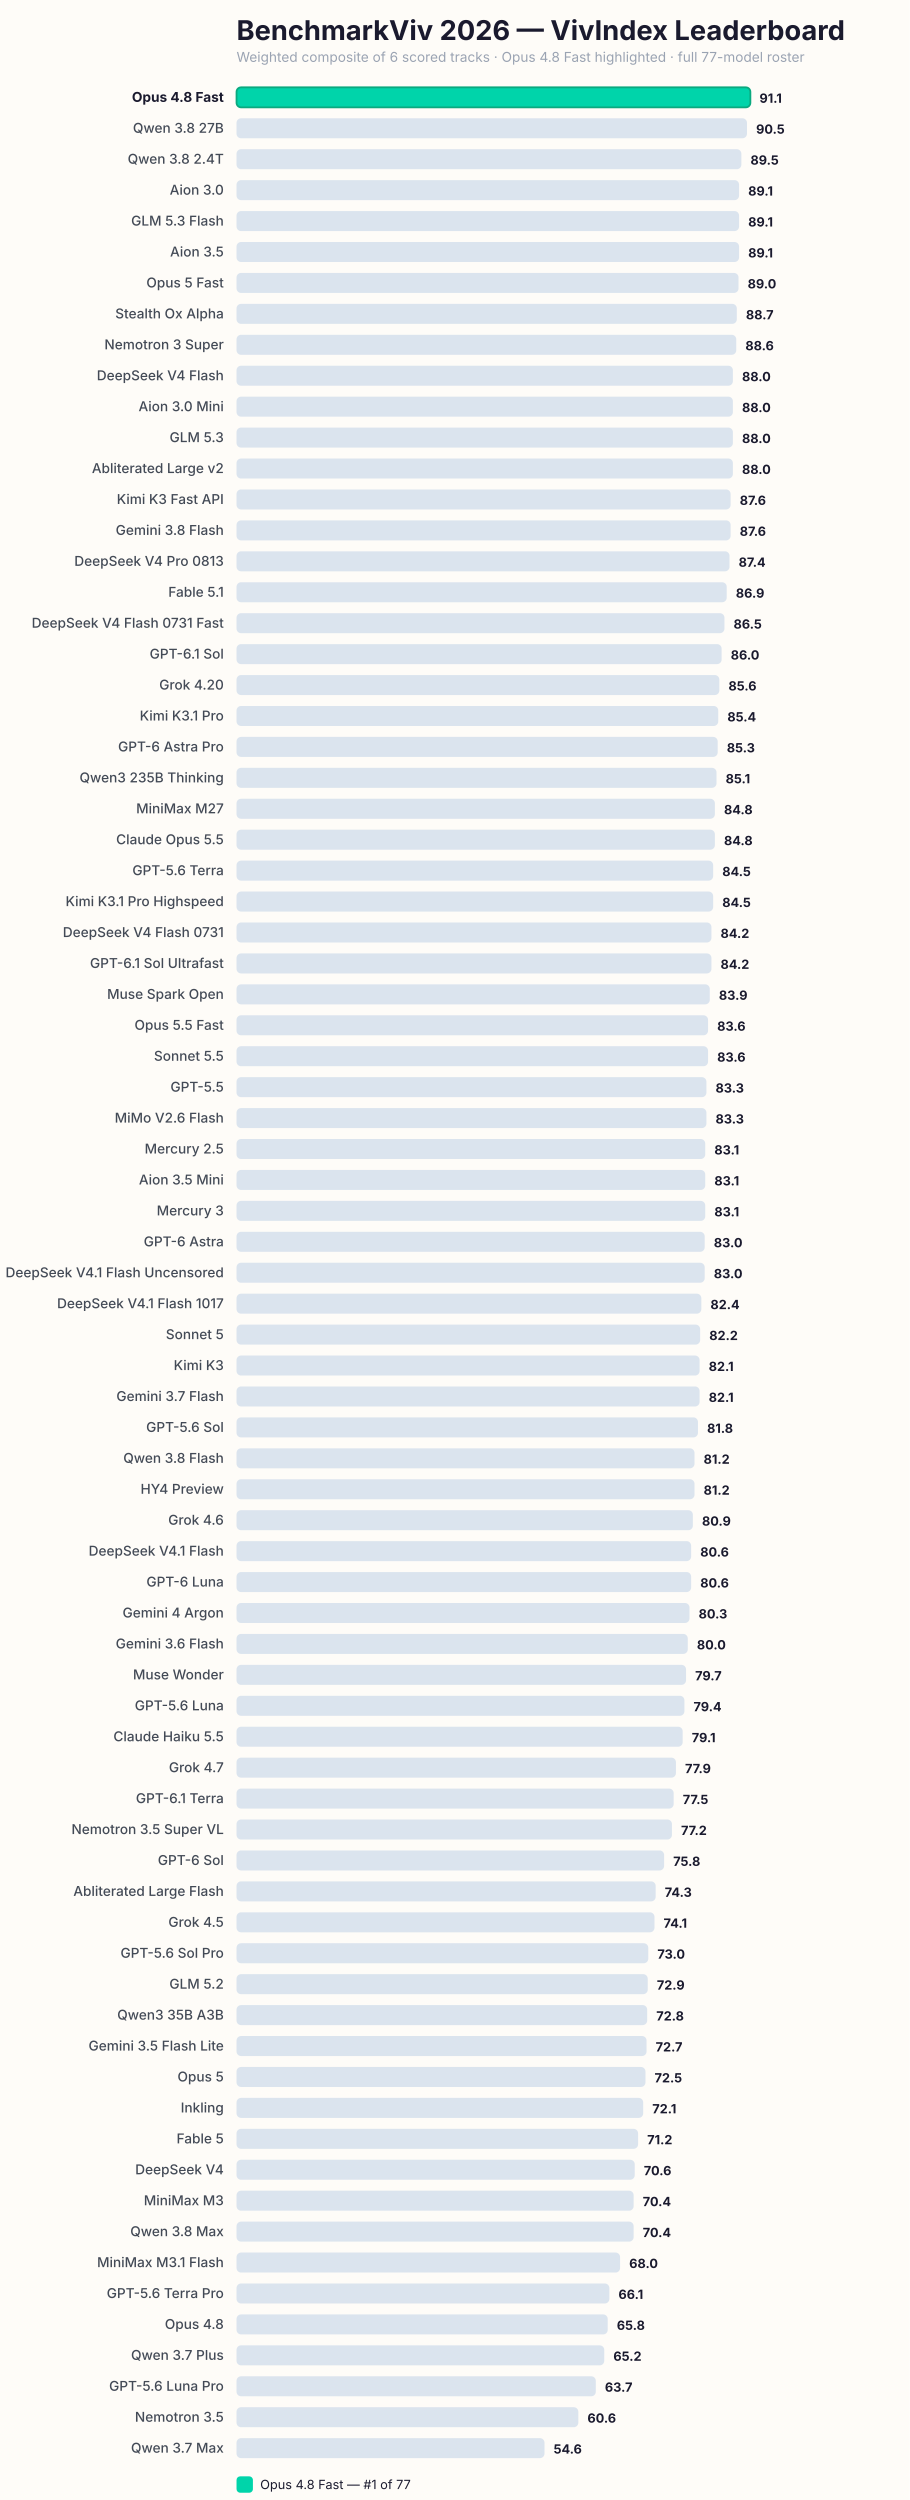
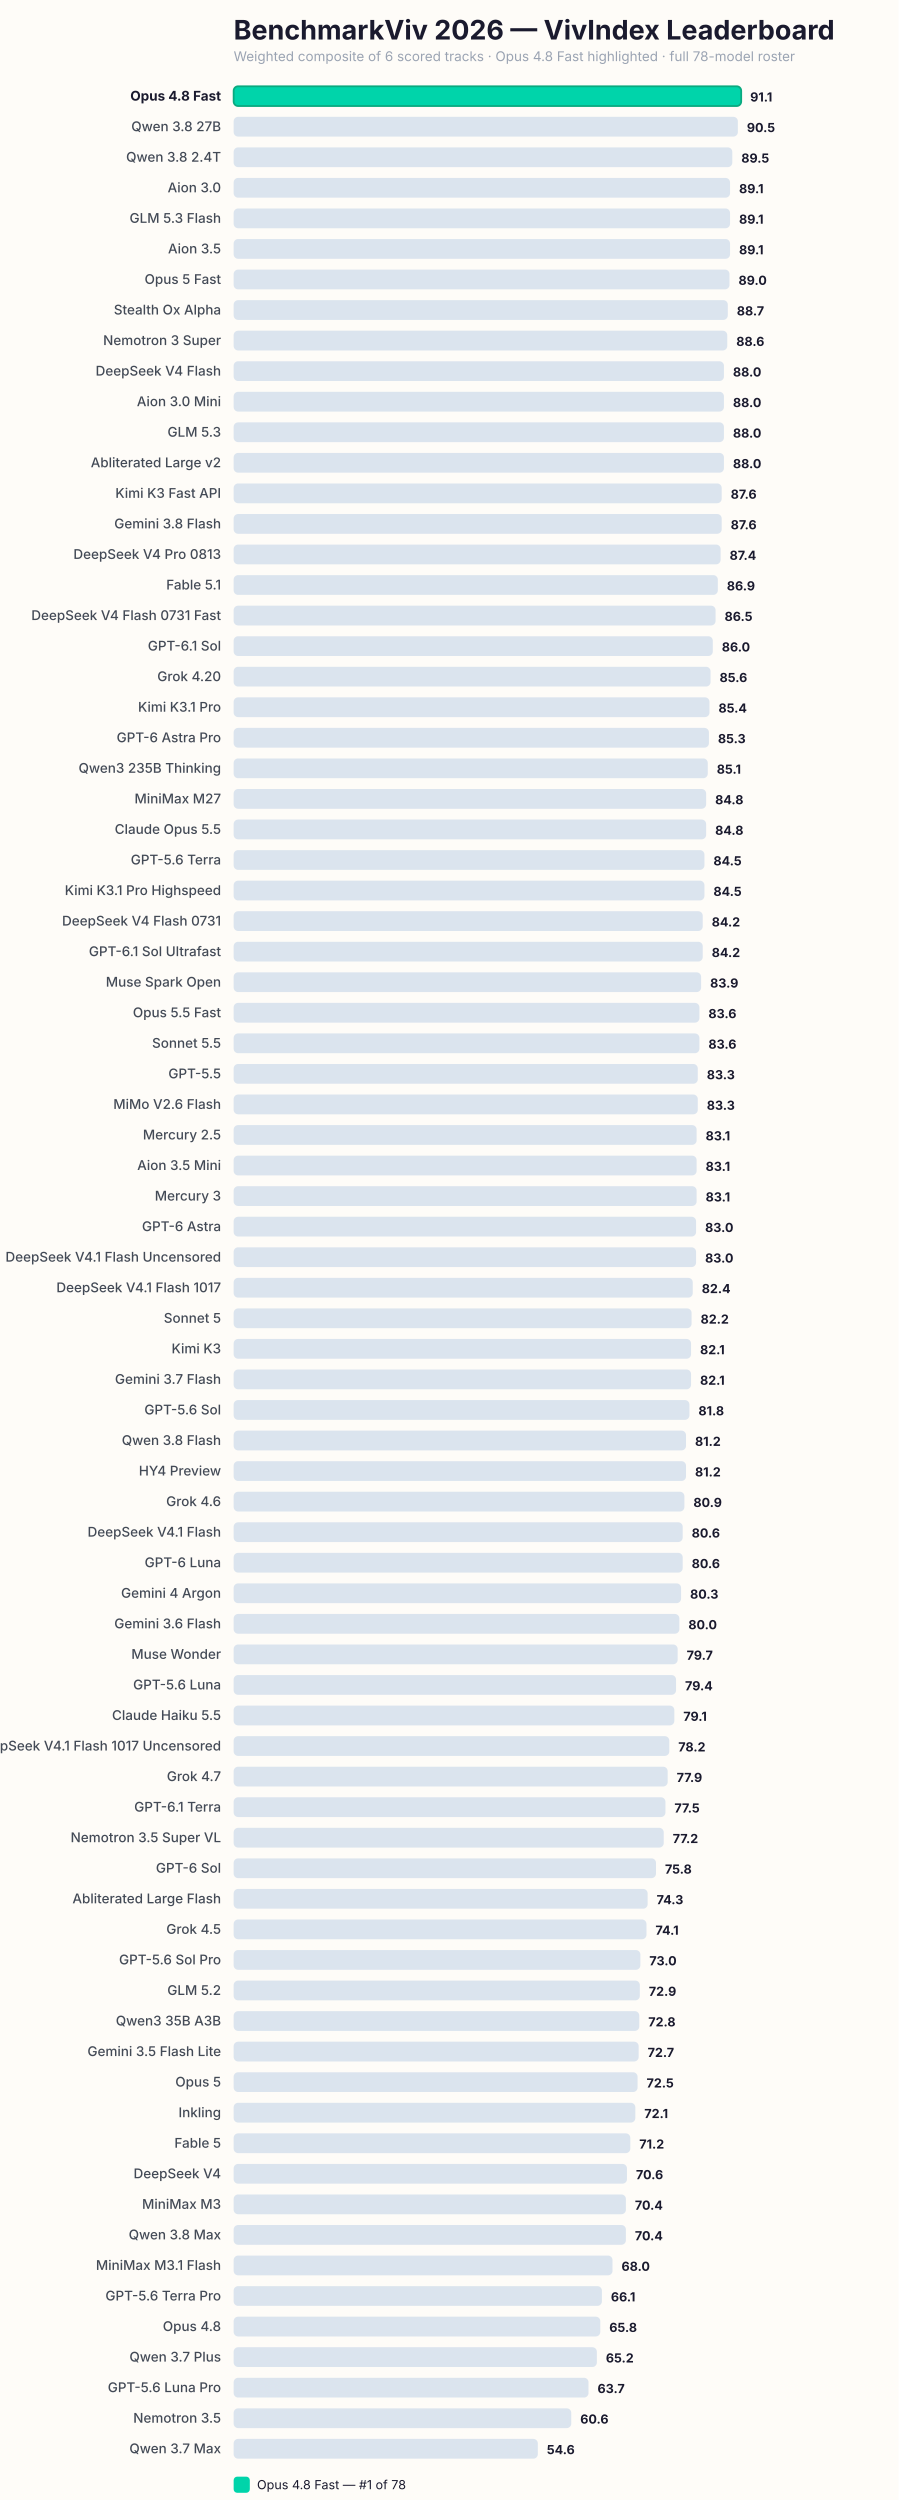
- <svg xmlns="http://www.w3.org/2000/svg" width="1000" height="2748" viewBox="0 0 1000 2748" font-family="Inter, system-ui, sans-serif">
-   <rect width="1000" height="2748" fill="#FEFCF8" />
+ <svg xmlns="http://www.w3.org/2000/svg" width="1000" height="2782" viewBox="0 0 1000 2782" font-family="Inter, system-ui, sans-serif">
+   <rect width="1000" height="2782" fill="#FEFCF8" />
  <text x="260" y="44" font-size="30" font-weight="700" fill="#1A1A2E">BenchmarkViv 2026 — VivIndex Leaderboard</text>
-   <text x="260" y="68" font-size="15" fill="#9aa3b2">Weighted composite of 6 scored tracks · Opus 4.8 Fast highlighted · full 77-model roster</text>
+   <text x="260" y="68" font-size="15" fill="#9aa3b2">Weighted composite of 6 scored tracks · Opus 4.8 Fast highlighted · full 78-model roster</text>
  <text x="246" y="112" text-anchor="end" font-size="15" font-weight="700" fill="#1A1A2E">Opus 4.8 Fast</text>
  <rect x="260" y="96" width="564.8" height="22" rx="5" fill="#00D4AA" stroke="#0aa97f" stroke-width="2" />
  <text x="834.8" y="113" font-size="14" font-weight="700" fill="#1A1A2E">91.1</text>
  <text x="246" y="146" text-anchor="end" font-size="15" font-weight="500" fill="#434a56">Qwen 3.8 27B</text>
  <rect x="260" y="130" width="561.1" height="22" rx="5" fill="#dbe4ee" stroke="#0aa97f" stroke-width="0" />
  <text x="831.1" y="147" font-size="14" font-weight="700" fill="#1A1A2E">90.5</text>
  <text x="246" y="180" text-anchor="end" font-size="15" font-weight="500" fill="#434a56">Qwen 3.8 2.4T</text>
  <rect x="260" y="164" width="554.9" height="22" rx="5" fill="#dbe4ee" stroke="#0aa97f" stroke-width="0" />
  <text x="824.9" y="181" font-size="14" font-weight="700" fill="#1A1A2E">89.5</text>
  <text x="246" y="214" text-anchor="end" font-size="15" font-weight="500" fill="#434a56">Aion 3.0</text>
  <rect x="260" y="198" width="552.4" height="22" rx="5" fill="#dbe4ee" stroke="#0aa97f" stroke-width="0" />
  <text x="822.4" y="215" font-size="14" font-weight="700" fill="#1A1A2E">89.1</text>
  <text x="246" y="248" text-anchor="end" font-size="15" font-weight="500" fill="#434a56">GLM 5.3 Flash</text>
  <rect x="260" y="232" width="552.4" height="22" rx="5" fill="#dbe4ee" stroke="#0aa97f" stroke-width="0" />
  <text x="822.4" y="249" font-size="14" font-weight="700" fill="#1A1A2E">89.1</text>
  <text x="246" y="282" text-anchor="end" font-size="15" font-weight="500" fill="#434a56">Aion 3.5</text>
  <rect x="260" y="266" width="552.4" height="22" rx="5" fill="#dbe4ee" stroke="#0aa97f" stroke-width="0" />
  <text x="822.4" y="283" font-size="14" font-weight="700" fill="#1A1A2E">89.1</text>
  <text x="246" y="316" text-anchor="end" font-size="15" font-weight="500" fill="#434a56">Opus 5 Fast</text>
  <rect x="260" y="300" width="551.8" height="22" rx="5" fill="#dbe4ee" stroke="#0aa97f" stroke-width="0" />
  <text x="821.8" y="317" font-size="14" font-weight="700" fill="#1A1A2E">89.0</text>
  <text x="246" y="350" text-anchor="end" font-size="15" font-weight="500" fill="#434a56">Stealth Ox Alpha</text>
  <rect x="260" y="334" width="549.9" height="22" rx="5" fill="#dbe4ee" stroke="#0aa97f" stroke-width="0" />
  <text x="819.9" y="351" font-size="14" font-weight="700" fill="#1A1A2E">88.7</text>
  <text x="246" y="384" text-anchor="end" font-size="15" font-weight="500" fill="#434a56">Nemotron 3 Super</text>
  <rect x="260" y="368" width="549.3" height="22" rx="5" fill="#dbe4ee" stroke="#0aa97f" stroke-width="0" />
  <text x="819.3" y="385" font-size="14" font-weight="700" fill="#1A1A2E">88.6</text>
  <text x="246" y="418" text-anchor="end" font-size="15" font-weight="500" fill="#434a56">DeepSeek V4 Flash</text>
  <rect x="260" y="402" width="545.6" height="22" rx="5" fill="#dbe4ee" stroke="#0aa97f" stroke-width="0" />
  <text x="815.6" y="419" font-size="14" font-weight="700" fill="#1A1A2E">88.0</text>
  <text x="246" y="452" text-anchor="end" font-size="15" font-weight="500" fill="#434a56">Aion 3.0 Mini</text>
  <rect x="260" y="436" width="545.6" height="22" rx="5" fill="#dbe4ee" stroke="#0aa97f" stroke-width="0" />
  <text x="815.6" y="453" font-size="14" font-weight="700" fill="#1A1A2E">88.0</text>
  <text x="246" y="486" text-anchor="end" font-size="15" font-weight="500" fill="#434a56">GLM 5.3</text>
  <rect x="260" y="470" width="545.6" height="22" rx="5" fill="#dbe4ee" stroke="#0aa97f" stroke-width="0" />
  <text x="815.6" y="487" font-size="14" font-weight="700" fill="#1A1A2E">88.0</text>
  <text x="246" y="520" text-anchor="end" font-size="15" font-weight="500" fill="#434a56">Abliterated Large v2</text>
  <rect x="260" y="504" width="545.6" height="22" rx="5" fill="#dbe4ee" stroke="#0aa97f" stroke-width="0" />
  <text x="815.6" y="521" font-size="14" font-weight="700" fill="#1A1A2E">88.0</text>
  <text x="246" y="554" text-anchor="end" font-size="15" font-weight="500" fill="#434a56">Kimi K3 Fast API</text>
  <rect x="260" y="538" width="543.1" height="22" rx="5" fill="#dbe4ee" stroke="#0aa97f" stroke-width="0" />
  <text x="813.1" y="555" font-size="14" font-weight="700" fill="#1A1A2E">87.6</text>
  <text x="246" y="588" text-anchor="end" font-size="15" font-weight="500" fill="#434a56">Gemini 3.8 Flash</text>
  <rect x="260" y="572" width="543.1" height="22" rx="5" fill="#dbe4ee" stroke="#0aa97f" stroke-width="0" />
  <text x="813.1" y="589" font-size="14" font-weight="700" fill="#1A1A2E">87.6</text>
  <text x="246" y="622" text-anchor="end" font-size="15" font-weight="500" fill="#434a56">DeepSeek V4 Pro 0813</text>
  <rect x="260" y="606" width="541.9" height="22" rx="5" fill="#dbe4ee" stroke="#0aa97f" stroke-width="0" />
  <text x="811.9" y="623" font-size="14" font-weight="700" fill="#1A1A2E">87.4</text>
  <text x="246" y="656" text-anchor="end" font-size="15" font-weight="500" fill="#434a56">Fable 5.1</text>
  <rect x="260" y="640" width="538.8" height="22" rx="5" fill="#dbe4ee" stroke="#0aa97f" stroke-width="0" />
  <text x="808.8" y="657" font-size="14" font-weight="700" fill="#1A1A2E">86.9</text>
  <text x="246" y="690" text-anchor="end" font-size="15" font-weight="500" fill="#434a56">DeepSeek V4 Flash 0731 Fast</text>
  <rect x="260" y="674" width="536.3" height="22" rx="5" fill="#dbe4ee" stroke="#0aa97f" stroke-width="0" />
  <text x="806.3" y="691" font-size="14" font-weight="700" fill="#1A1A2E">86.5</text>
  <text x="246" y="724" text-anchor="end" font-size="15" font-weight="500" fill="#434a56">GPT-6.1 Sol</text>
  <rect x="260" y="708" width="533.2" height="22" rx="5" fill="#dbe4ee" stroke="#0aa97f" stroke-width="0" />
  <text x="803.2" y="725" font-size="14" font-weight="700" fill="#1A1A2E">86.0</text>
  <text x="246" y="758" text-anchor="end" font-size="15" font-weight="500" fill="#434a56">Grok 4.20</text>
  <rect x="260" y="742" width="530.7" height="22" rx="5" fill="#dbe4ee" stroke="#0aa97f" stroke-width="0" />
  <text x="800.7" y="759" font-size="14" font-weight="700" fill="#1A1A2E">85.6</text>
  <text x="246" y="792" text-anchor="end" font-size="15" font-weight="500" fill="#434a56">Kimi K3.1 Pro</text>
  <rect x="260" y="776" width="529.5" height="22" rx="5" fill="#dbe4ee" stroke="#0aa97f" stroke-width="0" />
  <text x="799.5" y="793" font-size="14" font-weight="700" fill="#1A1A2E">85.4</text>
  <text x="246" y="826" text-anchor="end" font-size="15" font-weight="500" fill="#434a56">GPT-6 Astra Pro</text>
  <rect x="260" y="810" width="528.9" height="22" rx="5" fill="#dbe4ee" stroke="#0aa97f" stroke-width="0" />
  <text x="798.9" y="827" font-size="14" font-weight="700" fill="#1A1A2E">85.3</text>
  <text x="246" y="860" text-anchor="end" font-size="15" font-weight="500" fill="#434a56">Qwen3 235B Thinking</text>
  <rect x="260" y="844" width="527.6" height="22" rx="5" fill="#dbe4ee" stroke="#0aa97f" stroke-width="0" />
  <text x="797.6" y="861" font-size="14" font-weight="700" fill="#1A1A2E">85.1</text>
  <text x="246" y="894" text-anchor="end" font-size="15" font-weight="500" fill="#434a56">MiniMax M27</text>
  <rect x="260" y="878" width="525.8" height="22" rx="5" fill="#dbe4ee" stroke="#0aa97f" stroke-width="0" />
  <text x="795.8" y="895" font-size="14" font-weight="700" fill="#1A1A2E">84.8</text>
  <text x="246" y="928" text-anchor="end" font-size="15" font-weight="500" fill="#434a56">Claude Opus 5.5</text>
  <rect x="260" y="912" width="525.8" height="22" rx="5" fill="#dbe4ee" stroke="#0aa97f" stroke-width="0" />
  <text x="795.8" y="929" font-size="14" font-weight="700" fill="#1A1A2E">84.8</text>
  <text x="246" y="962" text-anchor="end" font-size="15" font-weight="500" fill="#434a56">GPT-5.6 Terra</text>
  <rect x="260" y="946" width="523.9" height="22" rx="5" fill="#dbe4ee" stroke="#0aa97f" stroke-width="0" />
  <text x="793.9" y="963" font-size="14" font-weight="700" fill="#1A1A2E">84.5</text>
  <text x="246" y="996" text-anchor="end" font-size="15" font-weight="500" fill="#434a56">Kimi K3.1 Pro Highspeed</text>
  <rect x="260" y="980" width="523.9" height="22" rx="5" fill="#dbe4ee" stroke="#0aa97f" stroke-width="0" />
  <text x="793.9" y="997" font-size="14" font-weight="700" fill="#1A1A2E">84.5</text>
  <text x="246" y="1030" text-anchor="end" font-size="15" font-weight="500" fill="#434a56">DeepSeek V4 Flash 0731</text>
  <rect x="260" y="1014" width="522.0" height="22" rx="5" fill="#dbe4ee" stroke="#0aa97f" stroke-width="0" />
  <text x="792.0" y="1031" font-size="14" font-weight="700" fill="#1A1A2E">84.2</text>
  <text x="246" y="1064" text-anchor="end" font-size="15" font-weight="500" fill="#434a56">GPT-6.1 Sol Ultrafast</text>
  <rect x="260" y="1048" width="522.0" height="22" rx="5" fill="#dbe4ee" stroke="#0aa97f" stroke-width="0" />
  <text x="792.0" y="1065" font-size="14" font-weight="700" fill="#1A1A2E">84.2</text>
  <text x="246" y="1098" text-anchor="end" font-size="15" font-weight="500" fill="#434a56">Muse Spark Open</text>
  <rect x="260" y="1082" width="520.2" height="22" rx="5" fill="#dbe4ee" stroke="#0aa97f" stroke-width="0" />
  <text x="790.2" y="1099" font-size="14" font-weight="700" fill="#1A1A2E">83.9</text>
  <text x="246" y="1132" text-anchor="end" font-size="15" font-weight="500" fill="#434a56">Opus 5.5 Fast</text>
  <rect x="260" y="1116" width="518.3" height="22" rx="5" fill="#dbe4ee" stroke="#0aa97f" stroke-width="0" />
  <text x="788.3" y="1133" font-size="14" font-weight="700" fill="#1A1A2E">83.6</text>
  <text x="246" y="1166" text-anchor="end" font-size="15" font-weight="500" fill="#434a56">Sonnet 5.5</text>
  <rect x="260" y="1150" width="518.3" height="22" rx="5" fill="#dbe4ee" stroke="#0aa97f" stroke-width="0" />
  <text x="788.3" y="1167" font-size="14" font-weight="700" fill="#1A1A2E">83.6</text>
  <text x="246" y="1200" text-anchor="end" font-size="15" font-weight="500" fill="#434a56">GPT-5.5</text>
  <rect x="260" y="1184" width="516.5" height="22" rx="5" fill="#dbe4ee" stroke="#0aa97f" stroke-width="0" />
  <text x="786.5" y="1201" font-size="14" font-weight="700" fill="#1A1A2E">83.3</text>
  <text x="246" y="1234" text-anchor="end" font-size="15" font-weight="500" fill="#434a56">MiMo V2.6 Flash</text>
  <rect x="260" y="1218" width="516.5" height="22" rx="5" fill="#dbe4ee" stroke="#0aa97f" stroke-width="0" />
  <text x="786.5" y="1235" font-size="14" font-weight="700" fill="#1A1A2E">83.3</text>
  <text x="246" y="1268" text-anchor="end" font-size="15" font-weight="500" fill="#434a56">Mercury 2.5</text>
  <rect x="260" y="1252" width="515.2" height="22" rx="5" fill="#dbe4ee" stroke="#0aa97f" stroke-width="0" />
  <text x="785.2" y="1269" font-size="14" font-weight="700" fill="#1A1A2E">83.1</text>
  <text x="246" y="1302" text-anchor="end" font-size="15" font-weight="500" fill="#434a56">Aion 3.5 Mini</text>
  <rect x="260" y="1286" width="515.2" height="22" rx="5" fill="#dbe4ee" stroke="#0aa97f" stroke-width="0" />
  <text x="785.2" y="1303" font-size="14" font-weight="700" fill="#1A1A2E">83.1</text>
  <text x="246" y="1336" text-anchor="end" font-size="15" font-weight="500" fill="#434a56">Mercury 3</text>
  <rect x="260" y="1320" width="515.2" height="22" rx="5" fill="#dbe4ee" stroke="#0aa97f" stroke-width="0" />
  <text x="785.2" y="1337" font-size="14" font-weight="700" fill="#1A1A2E">83.1</text>
  <text x="246" y="1370" text-anchor="end" font-size="15" font-weight="500" fill="#434a56">GPT-6 Astra</text>
  <rect x="260" y="1354" width="514.6" height="22" rx="5" fill="#dbe4ee" stroke="#0aa97f" stroke-width="0" />
  <text x="784.6" y="1371" font-size="14" font-weight="700" fill="#1A1A2E">83.0</text>
  <text x="246" y="1404" text-anchor="end" font-size="15" font-weight="500" fill="#434a56">DeepSeek V4.1 Flash Uncensored</text>
  <rect x="260" y="1388" width="514.6" height="22" rx="5" fill="#dbe4ee" stroke="#0aa97f" stroke-width="0" />
  <text x="784.6" y="1405" font-size="14" font-weight="700" fill="#1A1A2E">83.0</text>
  <text x="246" y="1438" text-anchor="end" font-size="15" font-weight="500" fill="#434a56">DeepSeek V4.1 Flash 1017</text>
  <rect x="260" y="1422" width="510.9" height="22" rx="5" fill="#dbe4ee" stroke="#0aa97f" stroke-width="0" />
  <text x="780.9" y="1439" font-size="14" font-weight="700" fill="#1A1A2E">82.4</text>
  <text x="246" y="1472" text-anchor="end" font-size="15" font-weight="500" fill="#434a56">Sonnet 5</text>
  <rect x="260" y="1456" width="509.6" height="22" rx="5" fill="#dbe4ee" stroke="#0aa97f" stroke-width="0" />
  <text x="779.6" y="1473" font-size="14" font-weight="700" fill="#1A1A2E">82.2</text>
  <text x="246" y="1506" text-anchor="end" font-size="15" font-weight="500" fill="#434a56">Kimi K3</text>
  <rect x="260" y="1490" width="509.0" height="22" rx="5" fill="#dbe4ee" stroke="#0aa97f" stroke-width="0" />
  <text x="779.0" y="1507" font-size="14" font-weight="700" fill="#1A1A2E">82.1</text>
  <text x="246" y="1540" text-anchor="end" font-size="15" font-weight="500" fill="#434a56">Gemini 3.7 Flash</text>
  <rect x="260" y="1524" width="509.0" height="22" rx="5" fill="#dbe4ee" stroke="#0aa97f" stroke-width="0" />
  <text x="779.0" y="1541" font-size="14" font-weight="700" fill="#1A1A2E">82.1</text>
  <text x="246" y="1574" text-anchor="end" font-size="15" font-weight="500" fill="#434a56">GPT-5.6 Sol</text>
  <rect x="260" y="1558" width="507.2" height="22" rx="5" fill="#dbe4ee" stroke="#0aa97f" stroke-width="0" />
  <text x="777.2" y="1575" font-size="14" font-weight="700" fill="#1A1A2E">81.8</text>
  <text x="246" y="1608" text-anchor="end" font-size="15" font-weight="500" fill="#434a56">Qwen 3.8 Flash</text>
  <rect x="260" y="1592" width="503.4" height="22" rx="5" fill="#dbe4ee" stroke="#0aa97f" stroke-width="0" />
  <text x="773.4" y="1609" font-size="14" font-weight="700" fill="#1A1A2E">81.2</text>
  <text x="246" y="1642" text-anchor="end" font-size="15" font-weight="500" fill="#434a56">HY4 Preview</text>
  <rect x="260" y="1626" width="503.4" height="22" rx="5" fill="#dbe4ee" stroke="#0aa97f" stroke-width="0" />
  <text x="773.4" y="1643" font-size="14" font-weight="700" fill="#1A1A2E">81.2</text>
  <text x="246" y="1676" text-anchor="end" font-size="15" font-weight="500" fill="#434a56">Grok 4.6</text>
  <rect x="260" y="1660" width="501.6" height="22" rx="5" fill="#dbe4ee" stroke="#0aa97f" stroke-width="0" />
  <text x="771.6" y="1677" font-size="14" font-weight="700" fill="#1A1A2E">80.9</text>
  <text x="246" y="1710" text-anchor="end" font-size="15" font-weight="500" fill="#434a56">DeepSeek V4.1 Flash</text>
  <rect x="260" y="1694" width="499.7" height="22" rx="5" fill="#dbe4ee" stroke="#0aa97f" stroke-width="0" />
  <text x="769.7" y="1711" font-size="14" font-weight="700" fill="#1A1A2E">80.6</text>
  <text x="246" y="1744" text-anchor="end" font-size="15" font-weight="500" fill="#434a56">GPT-6 Luna</text>
  <rect x="260" y="1728" width="499.7" height="22" rx="5" fill="#dbe4ee" stroke="#0aa97f" stroke-width="0" />
  <text x="769.7" y="1745" font-size="14" font-weight="700" fill="#1A1A2E">80.6</text>
  <text x="246" y="1778" text-anchor="end" font-size="15" font-weight="500" fill="#434a56">Gemini 4 Argon</text>
  <rect x="260" y="1762" width="497.9" height="22" rx="5" fill="#dbe4ee" stroke="#0aa97f" stroke-width="0" />
  <text x="767.9" y="1779" font-size="14" font-weight="700" fill="#1A1A2E">80.3</text>
  <text x="246" y="1812" text-anchor="end" font-size="15" font-weight="500" fill="#434a56">Gemini 3.6 Flash</text>
  <rect x="260" y="1796" width="496.0" height="22" rx="5" fill="#dbe4ee" stroke="#0aa97f" stroke-width="0" />
  <text x="766.0" y="1813" font-size="14" font-weight="700" fill="#1A1A2E">80.0</text>
  <text x="246" y="1846" text-anchor="end" font-size="15" font-weight="500" fill="#434a56">Muse Wonder</text>
  <rect x="260" y="1830" width="494.1" height="22" rx="5" fill="#dbe4ee" stroke="#0aa97f" stroke-width="0" />
  <text x="764.1" y="1847" font-size="14" font-weight="700" fill="#1A1A2E">79.7</text>
  <text x="246" y="1880" text-anchor="end" font-size="15" font-weight="500" fill="#434a56">GPT-5.6 Luna</text>
  <rect x="260" y="1864" width="492.3" height="22" rx="5" fill="#dbe4ee" stroke="#0aa97f" stroke-width="0" />
  <text x="762.3" y="1881" font-size="14" font-weight="700" fill="#1A1A2E">79.4</text>
  <text x="246" y="1914" text-anchor="end" font-size="15" font-weight="500" fill="#434a56">Claude Haiku 5.5</text>
  <rect x="260" y="1898" width="490.4" height="22" rx="5" fill="#dbe4ee" stroke="#0aa97f" stroke-width="0" />
  <text x="760.4" y="1915" font-size="14" font-weight="700" fill="#1A1A2E">79.1</text>
-   <text x="246" y="1948" text-anchor="end" font-size="15" font-weight="500" fill="#434a56">Grok 4.7</text>
-   <rect x="260" y="1932" width="483.0" height="22" rx="5" fill="#dbe4ee" stroke="#0aa97f" stroke-width="0" />
-   <text x="753.0" y="1949" font-size="14" font-weight="700" fill="#1A1A2E">77.9</text>
-   <text x="246" y="1982" text-anchor="end" font-size="15" font-weight="500" fill="#434a56">GPT-6.1 Terra</text>
-   <rect x="260" y="1966" width="480.5" height="22" rx="5" fill="#dbe4ee" stroke="#0aa97f" stroke-width="0" />
-   <text x="750.5" y="1983" font-size="14" font-weight="700" fill="#1A1A2E">77.5</text>
-   <text x="246" y="2016" text-anchor="end" font-size="15" font-weight="500" fill="#434a56">Nemotron 3.5 Super VL</text>
-   <rect x="260" y="2000" width="478.6" height="22" rx="5" fill="#dbe4ee" stroke="#0aa97f" stroke-width="0" />
-   <text x="748.6" y="2017" font-size="14" font-weight="700" fill="#1A1A2E">77.2</text>
-   <text x="246" y="2050" text-anchor="end" font-size="15" font-weight="500" fill="#434a56">GPT-6 Sol</text>
-   <rect x="260" y="2034" width="470.0" height="22" rx="5" fill="#dbe4ee" stroke="#0aa97f" stroke-width="0" />
-   <text x="740.0" y="2051" font-size="14" font-weight="700" fill="#1A1A2E">75.8</text>
-   <text x="246" y="2084" text-anchor="end" font-size="15" font-weight="500" fill="#434a56">Abliterated Large Flash</text>
-   <rect x="260" y="2068" width="460.7" height="22" rx="5" fill="#dbe4ee" stroke="#0aa97f" stroke-width="0" />
-   <text x="730.7" y="2085" font-size="14" font-weight="700" fill="#1A1A2E">74.3</text>
-   <text x="246" y="2118" text-anchor="end" font-size="15" font-weight="500" fill="#434a56">Grok 4.5</text>
-   <rect x="260" y="2102" width="459.4" height="22" rx="5" fill="#dbe4ee" stroke="#0aa97f" stroke-width="0" />
-   <text x="729.4" y="2119" font-size="14" font-weight="700" fill="#1A1A2E">74.1</text>
-   <text x="246" y="2152" text-anchor="end" font-size="15" font-weight="500" fill="#434a56">GPT-5.6 Sol Pro</text>
-   <rect x="260" y="2136" width="452.6" height="22" rx="5" fill="#dbe4ee" stroke="#0aa97f" stroke-width="0" />
-   <text x="722.6" y="2153" font-size="14" font-weight="700" fill="#1A1A2E">73.0</text>
-   <text x="246" y="2186" text-anchor="end" font-size="15" font-weight="500" fill="#434a56">GLM 5.2</text>
-   <rect x="260" y="2170" width="452.0" height="22" rx="5" fill="#dbe4ee" stroke="#0aa97f" stroke-width="0" />
-   <text x="722.0" y="2187" font-size="14" font-weight="700" fill="#1A1A2E">72.9</text>
-   <text x="246" y="2220" text-anchor="end" font-size="15" font-weight="500" fill="#434a56">Qwen3 35B A3B</text>
-   <rect x="260" y="2204" width="451.4" height="22" rx="5" fill="#dbe4ee" stroke="#0aa97f" stroke-width="0" />
-   <text x="721.4" y="2221" font-size="14" font-weight="700" fill="#1A1A2E">72.8</text>
-   <text x="246" y="2254" text-anchor="end" font-size="15" font-weight="500" fill="#434a56">Gemini 3.5 Flash Lite</text>
-   <rect x="260" y="2238" width="450.7" height="22" rx="5" fill="#dbe4ee" stroke="#0aa97f" stroke-width="0" />
-   <text x="720.7" y="2255" font-size="14" font-weight="700" fill="#1A1A2E">72.7</text>
-   <text x="246" y="2288" text-anchor="end" font-size="15" font-weight="500" fill="#434a56">Opus 5</text>
-   <rect x="260" y="2272" width="449.5" height="22" rx="5" fill="#dbe4ee" stroke="#0aa97f" stroke-width="0" />
-   <text x="719.5" y="2289" font-size="14" font-weight="700" fill="#1A1A2E">72.5</text>
-   <text x="246" y="2322" text-anchor="end" font-size="15" font-weight="500" fill="#434a56">Inkling</text>
-   <rect x="260" y="2306" width="447.0" height="22" rx="5" fill="#dbe4ee" stroke="#0aa97f" stroke-width="0" />
-   <text x="717.0" y="2323" font-size="14" font-weight="700" fill="#1A1A2E">72.1</text>
-   <text x="246" y="2356" text-anchor="end" font-size="15" font-weight="500" fill="#434a56">Fable 5</text>
-   <rect x="260" y="2340" width="441.4" height="22" rx="5" fill="#dbe4ee" stroke="#0aa97f" stroke-width="0" />
-   <text x="711.4" y="2357" font-size="14" font-weight="700" fill="#1A1A2E">71.2</text>
-   <text x="246" y="2390" text-anchor="end" font-size="15" font-weight="500" fill="#434a56">DeepSeek V4</text>
-   <rect x="260" y="2374" width="437.7" height="22" rx="5" fill="#dbe4ee" stroke="#0aa97f" stroke-width="0" />
-   <text x="707.7" y="2391" font-size="14" font-weight="700" fill="#1A1A2E">70.6</text>
-   <text x="246" y="2424" text-anchor="end" font-size="15" font-weight="500" fill="#434a56">MiniMax M3</text>
-   <rect x="260" y="2408" width="436.5" height="22" rx="5" fill="#dbe4ee" stroke="#0aa97f" stroke-width="0" />
-   <text x="706.5" y="2425" font-size="14" font-weight="700" fill="#1A1A2E">70.4</text>
-   <text x="246" y="2458" text-anchor="end" font-size="15" font-weight="500" fill="#434a56">Qwen 3.8 Max</text>
+   <text x="246" y="1948" text-anchor="end" font-size="15" font-weight="500" fill="#434a56">DeepSeek V4.1 Flash 1017 Uncensored</text>
+   <rect x="260" y="1932" width="484.8" height="22" rx="5" fill="#dbe4ee" stroke="#0aa97f" stroke-width="0" />
+   <text x="754.8" y="1949" font-size="14" font-weight="700" fill="#1A1A2E">78.2</text>
+   <text x="246" y="1982" text-anchor="end" font-size="15" font-weight="500" fill="#434a56">Grok 4.7</text>
+   <rect x="260" y="1966" width="483.0" height="22" rx="5" fill="#dbe4ee" stroke="#0aa97f" stroke-width="0" />
+   <text x="753.0" y="1983" font-size="14" font-weight="700" fill="#1A1A2E">77.9</text>
+   <text x="246" y="2016" text-anchor="end" font-size="15" font-weight="500" fill="#434a56">GPT-6.1 Terra</text>
+   <rect x="260" y="2000" width="480.5" height="22" rx="5" fill="#dbe4ee" stroke="#0aa97f" stroke-width="0" />
+   <text x="750.5" y="2017" font-size="14" font-weight="700" fill="#1A1A2E">77.5</text>
+   <text x="246" y="2050" text-anchor="end" font-size="15" font-weight="500" fill="#434a56">Nemotron 3.5 Super VL</text>
+   <rect x="260" y="2034" width="478.6" height="22" rx="5" fill="#dbe4ee" stroke="#0aa97f" stroke-width="0" />
+   <text x="748.6" y="2051" font-size="14" font-weight="700" fill="#1A1A2E">77.2</text>
+   <text x="246" y="2084" text-anchor="end" font-size="15" font-weight="500" fill="#434a56">GPT-6 Sol</text>
+   <rect x="260" y="2068" width="470.0" height="22" rx="5" fill="#dbe4ee" stroke="#0aa97f" stroke-width="0" />
+   <text x="740.0" y="2085" font-size="14" font-weight="700" fill="#1A1A2E">75.8</text>
+   <text x="246" y="2118" text-anchor="end" font-size="15" font-weight="500" fill="#434a56">Abliterated Large Flash</text>
+   <rect x="260" y="2102" width="460.7" height="22" rx="5" fill="#dbe4ee" stroke="#0aa97f" stroke-width="0" />
+   <text x="730.7" y="2119" font-size="14" font-weight="700" fill="#1A1A2E">74.3</text>
+   <text x="246" y="2152" text-anchor="end" font-size="15" font-weight="500" fill="#434a56">Grok 4.5</text>
+   <rect x="260" y="2136" width="459.4" height="22" rx="5" fill="#dbe4ee" stroke="#0aa97f" stroke-width="0" />
+   <text x="729.4" y="2153" font-size="14" font-weight="700" fill="#1A1A2E">74.1</text>
+   <text x="246" y="2186" text-anchor="end" font-size="15" font-weight="500" fill="#434a56">GPT-5.6 Sol Pro</text>
+   <rect x="260" y="2170" width="452.6" height="22" rx="5" fill="#dbe4ee" stroke="#0aa97f" stroke-width="0" />
+   <text x="722.6" y="2187" font-size="14" font-weight="700" fill="#1A1A2E">73.0</text>
+   <text x="246" y="2220" text-anchor="end" font-size="15" font-weight="500" fill="#434a56">GLM 5.2</text>
+   <rect x="260" y="2204" width="452.0" height="22" rx="5" fill="#dbe4ee" stroke="#0aa97f" stroke-width="0" />
+   <text x="722.0" y="2221" font-size="14" font-weight="700" fill="#1A1A2E">72.9</text>
+   <text x="246" y="2254" text-anchor="end" font-size="15" font-weight="500" fill="#434a56">Qwen3 35B A3B</text>
+   <rect x="260" y="2238" width="451.4" height="22" rx="5" fill="#dbe4ee" stroke="#0aa97f" stroke-width="0" />
+   <text x="721.4" y="2255" font-size="14" font-weight="700" fill="#1A1A2E">72.8</text>
+   <text x="246" y="2288" text-anchor="end" font-size="15" font-weight="500" fill="#434a56">Gemini 3.5 Flash Lite</text>
+   <rect x="260" y="2272" width="450.7" height="22" rx="5" fill="#dbe4ee" stroke="#0aa97f" stroke-width="0" />
+   <text x="720.7" y="2289" font-size="14" font-weight="700" fill="#1A1A2E">72.7</text>
+   <text x="246" y="2322" text-anchor="end" font-size="15" font-weight="500" fill="#434a56">Opus 5</text>
+   <rect x="260" y="2306" width="449.5" height="22" rx="5" fill="#dbe4ee" stroke="#0aa97f" stroke-width="0" />
+   <text x="719.5" y="2323" font-size="14" font-weight="700" fill="#1A1A2E">72.5</text>
+   <text x="246" y="2356" text-anchor="end" font-size="15" font-weight="500" fill="#434a56">Inkling</text>
+   <rect x="260" y="2340" width="447.0" height="22" rx="5" fill="#dbe4ee" stroke="#0aa97f" stroke-width="0" />
+   <text x="717.0" y="2357" font-size="14" font-weight="700" fill="#1A1A2E">72.1</text>
+   <text x="246" y="2390" text-anchor="end" font-size="15" font-weight="500" fill="#434a56">Fable 5</text>
+   <rect x="260" y="2374" width="441.4" height="22" rx="5" fill="#dbe4ee" stroke="#0aa97f" stroke-width="0" />
+   <text x="711.4" y="2391" font-size="14" font-weight="700" fill="#1A1A2E">71.2</text>
+   <text x="246" y="2424" text-anchor="end" font-size="15" font-weight="500" fill="#434a56">DeepSeek V4</text>
+   <rect x="260" y="2408" width="437.7" height="22" rx="5" fill="#dbe4ee" stroke="#0aa97f" stroke-width="0" />
+   <text x="707.7" y="2425" font-size="14" font-weight="700" fill="#1A1A2E">70.6</text>
+   <text x="246" y="2458" text-anchor="end" font-size="15" font-weight="500" fill="#434a56">MiniMax M3</text>
  <rect x="260" y="2442" width="436.5" height="22" rx="5" fill="#dbe4ee" stroke="#0aa97f" stroke-width="0" />
  <text x="706.5" y="2459" font-size="14" font-weight="700" fill="#1A1A2E">70.4</text>
-   <text x="246" y="2492" text-anchor="end" font-size="15" font-weight="500" fill="#434a56">MiniMax M3.1 Flash</text>
-   <rect x="260" y="2476" width="421.6" height="22" rx="5" fill="#dbe4ee" stroke="#0aa97f" stroke-width="0" />
-   <text x="691.6" y="2493" font-size="14" font-weight="700" fill="#1A1A2E">68.0</text>
-   <text x="246" y="2526" text-anchor="end" font-size="15" font-weight="500" fill="#434a56">GPT-5.6 Terra Pro</text>
-   <rect x="260" y="2510" width="409.8" height="22" rx="5" fill="#dbe4ee" stroke="#0aa97f" stroke-width="0" />
-   <text x="679.8" y="2527" font-size="14" font-weight="700" fill="#1A1A2E">66.1</text>
-   <text x="246" y="2560" text-anchor="end" font-size="15" font-weight="500" fill="#434a56">Opus 4.8</text>
-   <rect x="260" y="2544" width="408.0" height="22" rx="5" fill="#dbe4ee" stroke="#0aa97f" stroke-width="0" />
-   <text x="678.0" y="2561" font-size="14" font-weight="700" fill="#1A1A2E">65.8</text>
-   <text x="246" y="2594" text-anchor="end" font-size="15" font-weight="500" fill="#434a56">Qwen 3.7 Plus</text>
-   <rect x="260" y="2578" width="404.2" height="22" rx="5" fill="#dbe4ee" stroke="#0aa97f" stroke-width="0" />
-   <text x="674.2" y="2595" font-size="14" font-weight="700" fill="#1A1A2E">65.2</text>
-   <text x="246" y="2628" text-anchor="end" font-size="15" font-weight="500" fill="#434a56">GPT-5.6 Luna Pro</text>
-   <rect x="260" y="2612" width="394.9" height="22" rx="5" fill="#dbe4ee" stroke="#0aa97f" stroke-width="0" />
-   <text x="664.9" y="2629" font-size="14" font-weight="700" fill="#1A1A2E">63.7</text>
-   <text x="246" y="2662" text-anchor="end" font-size="15" font-weight="500" fill="#434a56">Nemotron 3.5</text>
-   <rect x="260" y="2646" width="375.7" height="22" rx="5" fill="#dbe4ee" stroke="#0aa97f" stroke-width="0" />
-   <text x="645.7" y="2663" font-size="14" font-weight="700" fill="#1A1A2E">60.6</text>
-   <text x="246" y="2696" text-anchor="end" font-size="15" font-weight="500" fill="#434a56">Qwen 3.7 Max</text>
-   <rect x="260" y="2680" width="338.5" height="22" rx="5" fill="#dbe4ee" stroke="#0aa97f" stroke-width="0" />
-   <text x="608.5" y="2697" font-size="14" font-weight="700" fill="#1A1A2E">54.6</text>
-   <rect x="260" y="2722" width="18" height="18" rx="4" fill="#00D4AA" />
-   <text x="286" y="2736" font-size="14" fill="#1A1A2E">Opus 4.8 Fast — #1 of 77</text>
+   <text x="246" y="2492" text-anchor="end" font-size="15" font-weight="500" fill="#434a56">Qwen 3.8 Max</text>
+   <rect x="260" y="2476" width="436.5" height="22" rx="5" fill="#dbe4ee" stroke="#0aa97f" stroke-width="0" />
+   <text x="706.5" y="2493" font-size="14" font-weight="700" fill="#1A1A2E">70.4</text>
+   <text x="246" y="2526" text-anchor="end" font-size="15" font-weight="500" fill="#434a56">MiniMax M3.1 Flash</text>
+   <rect x="260" y="2510" width="421.6" height="22" rx="5" fill="#dbe4ee" stroke="#0aa97f" stroke-width="0" />
+   <text x="691.6" y="2527" font-size="14" font-weight="700" fill="#1A1A2E">68.0</text>
+   <text x="246" y="2560" text-anchor="end" font-size="15" font-weight="500" fill="#434a56">GPT-5.6 Terra Pro</text>
+   <rect x="260" y="2544" width="409.8" height="22" rx="5" fill="#dbe4ee" stroke="#0aa97f" stroke-width="0" />
+   <text x="679.8" y="2561" font-size="14" font-weight="700" fill="#1A1A2E">66.1</text>
+   <text x="246" y="2594" text-anchor="end" font-size="15" font-weight="500" fill="#434a56">Opus 4.8</text>
+   <rect x="260" y="2578" width="408.0" height="22" rx="5" fill="#dbe4ee" stroke="#0aa97f" stroke-width="0" />
+   <text x="678.0" y="2595" font-size="14" font-weight="700" fill="#1A1A2E">65.8</text>
+   <text x="246" y="2628" text-anchor="end" font-size="15" font-weight="500" fill="#434a56">Qwen 3.7 Plus</text>
+   <rect x="260" y="2612" width="404.2" height="22" rx="5" fill="#dbe4ee" stroke="#0aa97f" stroke-width="0" />
+   <text x="674.2" y="2629" font-size="14" font-weight="700" fill="#1A1A2E">65.2</text>
+   <text x="246" y="2662" text-anchor="end" font-size="15" font-weight="500" fill="#434a56">GPT-5.6 Luna Pro</text>
+   <rect x="260" y="2646" width="394.9" height="22" rx="5" fill="#dbe4ee" stroke="#0aa97f" stroke-width="0" />
+   <text x="664.9" y="2663" font-size="14" font-weight="700" fill="#1A1A2E">63.7</text>
+   <text x="246" y="2696" text-anchor="end" font-size="15" font-weight="500" fill="#434a56">Nemotron 3.5</text>
+   <rect x="260" y="2680" width="375.7" height="22" rx="5" fill="#dbe4ee" stroke="#0aa97f" stroke-width="0" />
+   <text x="645.7" y="2697" font-size="14" font-weight="700" fill="#1A1A2E">60.6</text>
+   <text x="246" y="2730" text-anchor="end" font-size="15" font-weight="500" fill="#434a56">Qwen 3.7 Max</text>
+   <rect x="260" y="2714" width="338.5" height="22" rx="5" fill="#dbe4ee" stroke="#0aa97f" stroke-width="0" />
+   <text x="608.5" y="2731" font-size="14" font-weight="700" fill="#1A1A2E">54.6</text>
+   <rect x="260" y="2756" width="18" height="18" rx="4" fill="#00D4AA" />
+   <text x="286" y="2770" font-size="14" fill="#1A1A2E">Opus 4.8 Fast — #1 of 78</text>
</svg>
